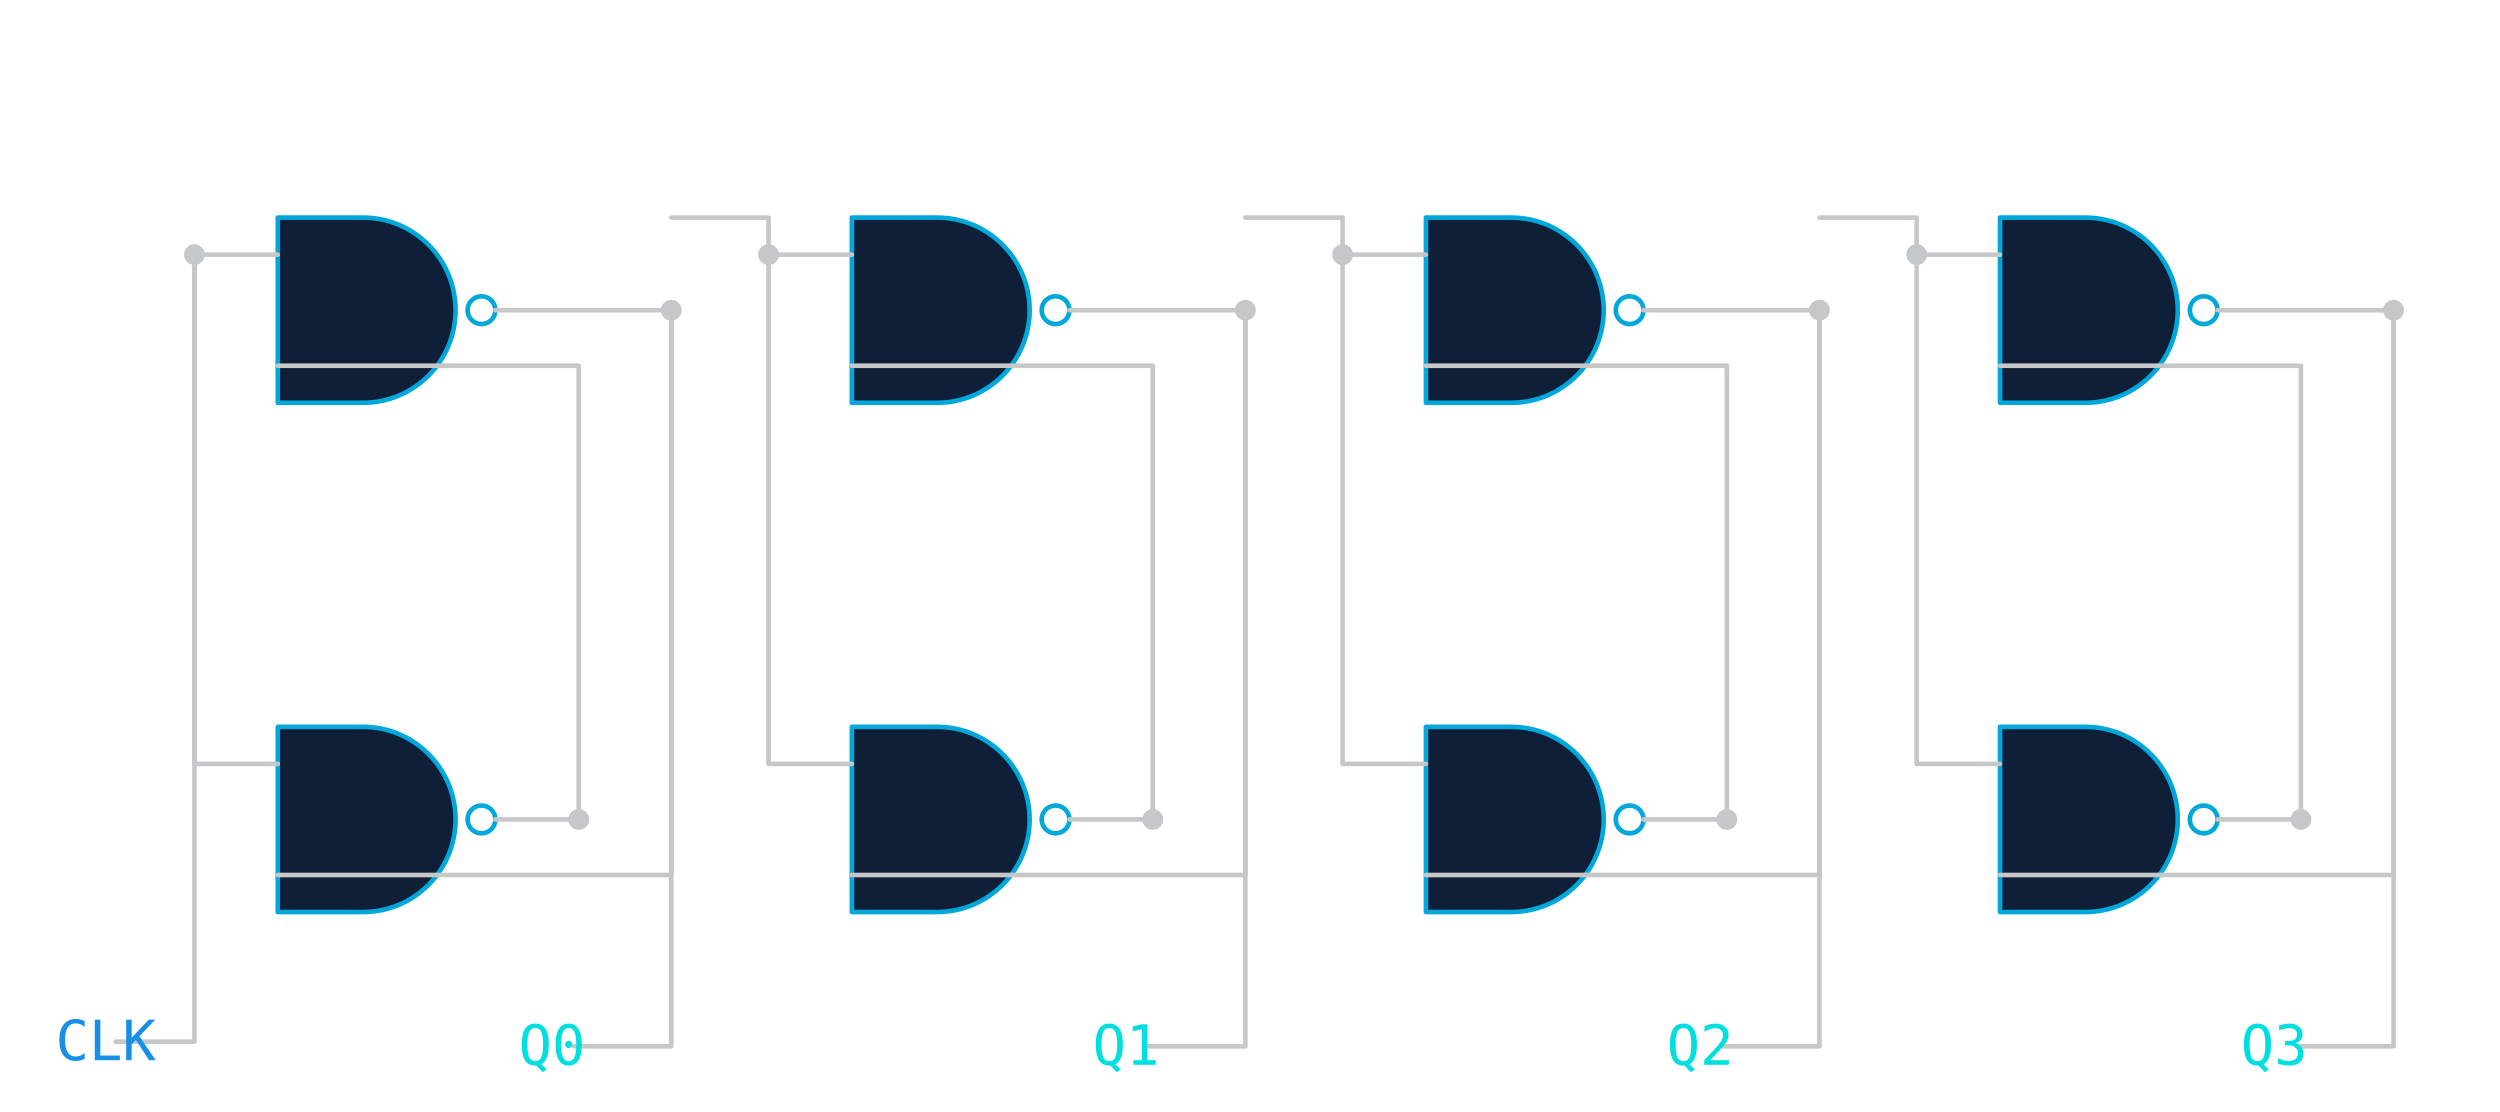
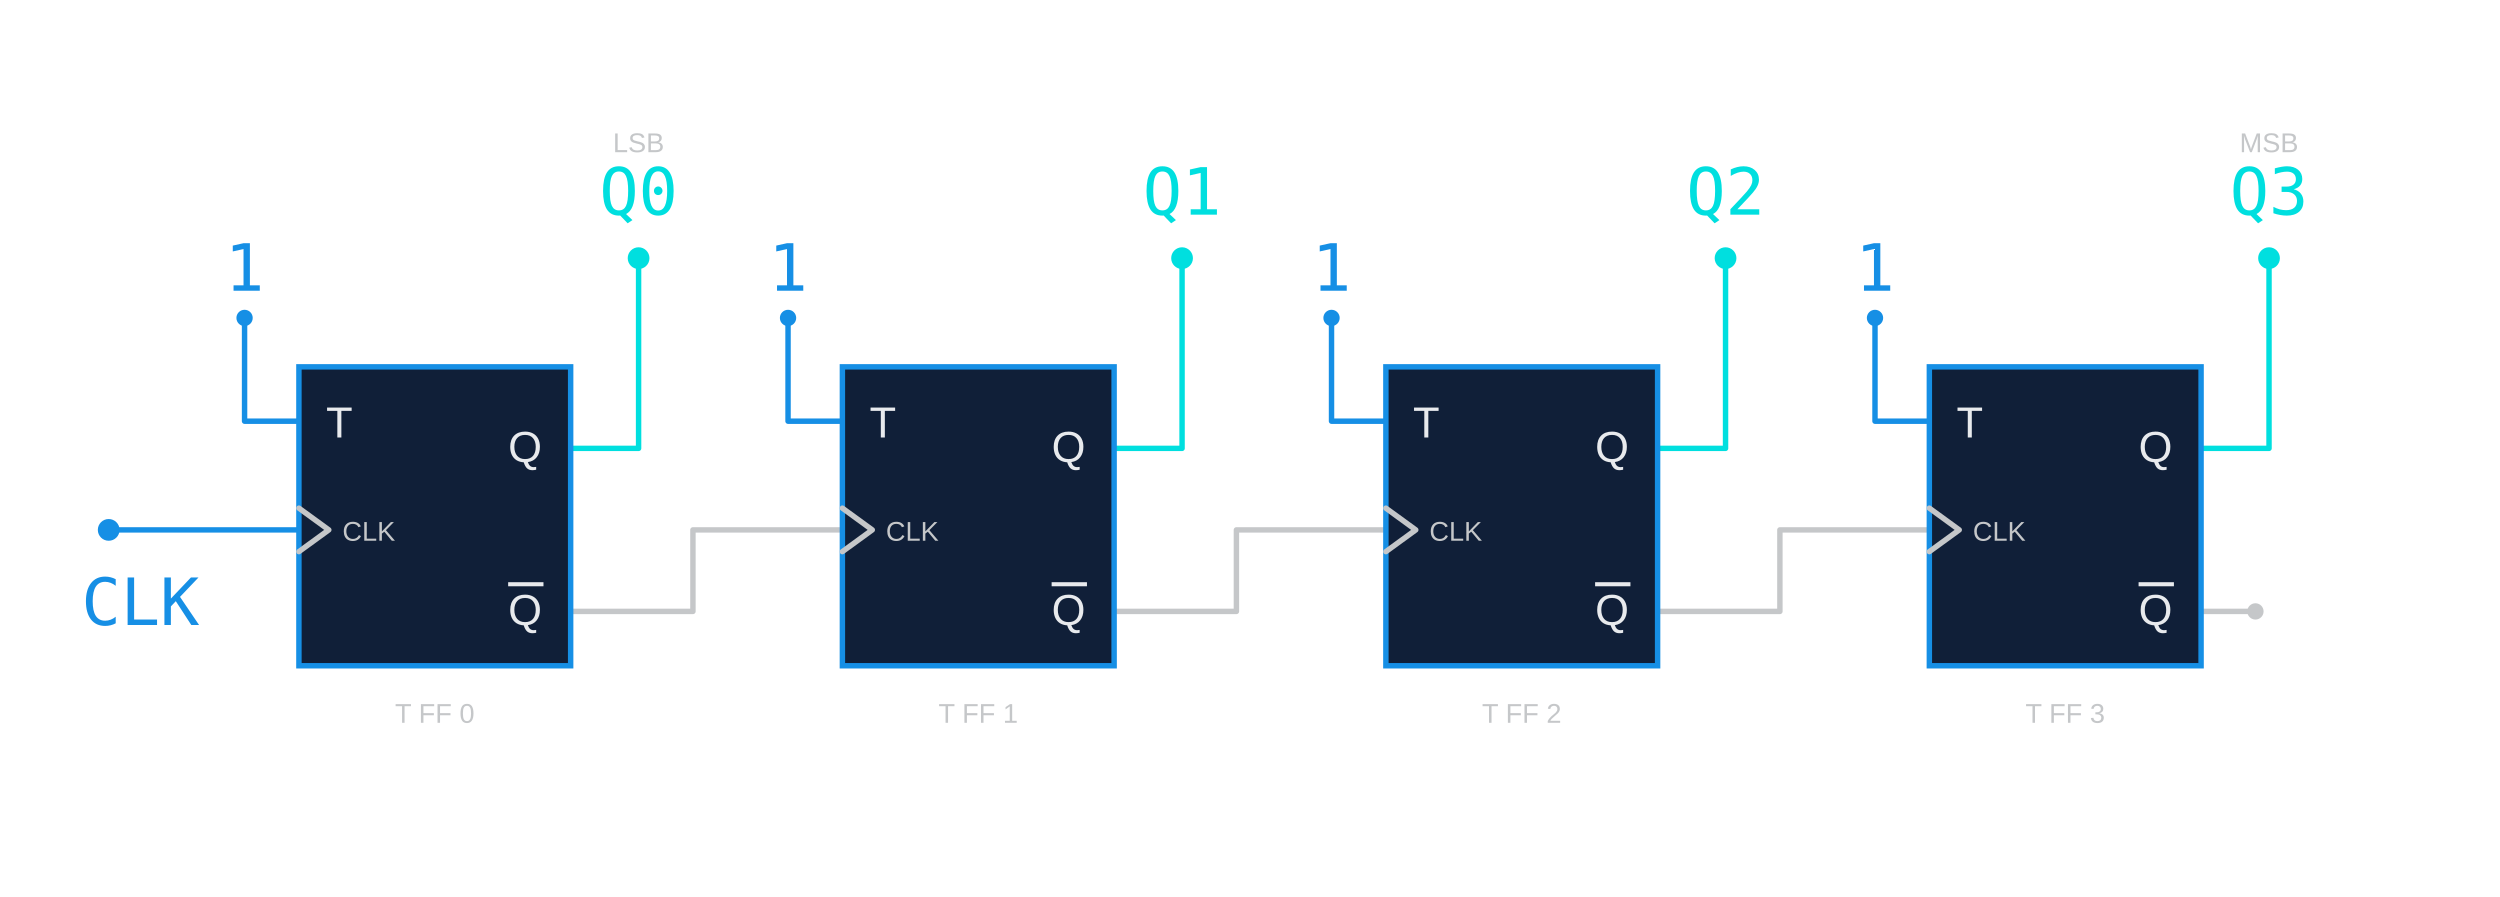
- <svg xmlns="http://www.w3.org/2000/svg" viewBox="0 0 1080 480" role="img" aria-label="Asynchronous Binary Counter circuit diagram">
-   <path d="M120,94 H156.8 A40,40 0 0 1 156.8,174 H120 Z" fill="#101f38" stroke="#00a7da" stroke-width="2" stroke-linejoin="round" />
-   <circle cx="208" cy="134" r="6" fill="none" stroke="#00a7da" stroke-width="2" />
-   <path d="M120,314 H156.8 A40,40 0 0 1 156.8,394 H120 Z" fill="#101f38" stroke="#00a7da" stroke-width="2" stroke-linejoin="round" />
-   <circle cx="208" cy="354" r="6" fill="none" stroke="#00a7da" stroke-width="2" />
-   <path d="M50,450 L84,450 L84,110 L120,110" fill="none" stroke="#c5c7c9" stroke-width="2" stroke-linecap="round" stroke-linejoin="round" />
-   <text x="24" y="458" fill="#168fe5" font-family="Consolas" font-size="24" font-weight="400" text-anchor="start">CLK</text>
-   <path d="M84,110 L84,330 L120,330" fill="none" stroke="#c5c7c9" stroke-width="2" stroke-linecap="round" stroke-linejoin="round" />
-   <circle cx="84" cy="110" r="4.5" fill="#c5c7c9" />
-   <path d="M214,354 L250,354 L250,158 L120,158" fill="none" stroke="#c5c7c9" stroke-width="2" stroke-linecap="round" stroke-linejoin="round" />
-   <path d="M214,134 L290,134 L290,378 L120,378" fill="none" stroke="#c5c7c9" stroke-width="2" stroke-linecap="round" stroke-linejoin="round" />
-   <circle cx="250" cy="354" r="4.5" fill="#c5c7c9" />
-   <circle cx="290" cy="134" r="4.5" fill="#c5c7c9" />
-   <path d="M290,134 L290,452 L248,452" fill="none" stroke="#c5c7c9" stroke-width="2" stroke-linecap="round" stroke-linejoin="round" />
-   <text x="224" y="460" fill="#00dfdf" font-family="Consolas" font-size="24" font-weight="400" text-anchor="start">Q0</text>
-   <path d="M368,94 H404.8 A40,40 0 0 1 404.8,174 H368 Z" fill="#101f38" stroke="#00a7da" stroke-width="2" stroke-linejoin="round" />
-   <circle cx="456" cy="134" r="6" fill="none" stroke="#00a7da" stroke-width="2" />
-   <path d="M368,314 H404.8 A40,40 0 0 1 404.8,394 H368 Z" fill="#101f38" stroke="#00a7da" stroke-width="2" stroke-linejoin="round" />
-   <circle cx="456" cy="354" r="6" fill="none" stroke="#00a7da" stroke-width="2" />
-   <path d="M290,94 L332,94 L332,110 L368,110" fill="none" stroke="#c5c7c9" stroke-width="2" stroke-linecap="round" stroke-linejoin="round" />
-   <path d="M332,110 L332,330 L368,330" fill="none" stroke="#c5c7c9" stroke-width="2" stroke-linecap="round" stroke-linejoin="round" />
-   <circle cx="332" cy="110" r="4.5" fill="#c5c7c9" />
-   <path d="M462,354 L498,354 L498,158 L368,158" fill="none" stroke="#c5c7c9" stroke-width="2" stroke-linecap="round" stroke-linejoin="round" />
-   <path d="M462,134 L538,134 L538,378 L368,378" fill="none" stroke="#c5c7c9" stroke-width="2" stroke-linecap="round" stroke-linejoin="round" />
-   <circle cx="498" cy="354" r="4.5" fill="#c5c7c9" />
-   <circle cx="538" cy="134" r="4.5" fill="#c5c7c9" />
-   <path d="M538,134 L538,452 L496,452" fill="none" stroke="#c5c7c9" stroke-width="2" stroke-linecap="round" stroke-linejoin="round" />
-   <text x="472" y="460" fill="#00dfdf" font-family="Consolas" font-size="24" font-weight="400" text-anchor="start">Q1</text>
-   <path d="M616,94 H652.8 A40,40 0 0 1 652.8,174 H616 Z" fill="#101f38" stroke="#00a7da" stroke-width="2" stroke-linejoin="round" />
-   <circle cx="704" cy="134" r="6" fill="none" stroke="#00a7da" stroke-width="2" />
-   <path d="M616,314 H652.8 A40,40 0 0 1 652.8,394 H616 Z" fill="#101f38" stroke="#00a7da" stroke-width="2" stroke-linejoin="round" />
-   <circle cx="704" cy="354" r="6" fill="none" stroke="#00a7da" stroke-width="2" />
-   <path d="M538,94 L580,94 L580,110 L616,110" fill="none" stroke="#c5c7c9" stroke-width="2" stroke-linecap="round" stroke-linejoin="round" />
-   <path d="M580,110 L580,330 L616,330" fill="none" stroke="#c5c7c9" stroke-width="2" stroke-linecap="round" stroke-linejoin="round" />
-   <circle cx="580" cy="110" r="4.5" fill="#c5c7c9" />
-   <path d="M710,354 L746,354 L746,158 L616,158" fill="none" stroke="#c5c7c9" stroke-width="2" stroke-linecap="round" stroke-linejoin="round" />
-   <path d="M710,134 L786,134 L786,378 L616,378" fill="none" stroke="#c5c7c9" stroke-width="2" stroke-linecap="round" stroke-linejoin="round" />
-   <circle cx="746" cy="354" r="4.5" fill="#c5c7c9" />
-   <circle cx="786" cy="134" r="4.5" fill="#c5c7c9" />
-   <path d="M786,134 L786,452 L744,452" fill="none" stroke="#c5c7c9" stroke-width="2" stroke-linecap="round" stroke-linejoin="round" />
-   <text x="720" y="460" fill="#00dfdf" font-family="Consolas" font-size="24" font-weight="400" text-anchor="start">Q2</text>
-   <path d="M864,94 H900.8 A40,40 0 0 1 900.8,174 H864 Z" fill="#101f38" stroke="#00a7da" stroke-width="2" stroke-linejoin="round" />
-   <circle cx="952" cy="134" r="6" fill="none" stroke="#00a7da" stroke-width="2" />
-   <path d="M864,314 H900.8 A40,40 0 0 1 900.8,394 H864 Z" fill="#101f38" stroke="#00a7da" stroke-width="2" stroke-linejoin="round" />
-   <circle cx="952" cy="354" r="6" fill="none" stroke="#00a7da" stroke-width="2" />
-   <path d="M786,94 L828,94 L828,110 L864,110" fill="none" stroke="#c5c7c9" stroke-width="2" stroke-linecap="round" stroke-linejoin="round" />
-   <path d="M828,110 L828,330 L864,330" fill="none" stroke="#c5c7c9" stroke-width="2" stroke-linecap="round" stroke-linejoin="round" />
-   <circle cx="828" cy="110" r="4.5" fill="#c5c7c9" />
-   <path d="M958,354 L994,354 L994,158 L864,158" fill="none" stroke="#c5c7c9" stroke-width="2" stroke-linecap="round" stroke-linejoin="round" />
-   <path d="M958,134 L1034,134 L1034,378 L864,378" fill="none" stroke="#c5c7c9" stroke-width="2" stroke-linecap="round" stroke-linejoin="round" />
-   <circle cx="994" cy="354" r="4.5" fill="#c5c7c9" />
-   <circle cx="1034" cy="134" r="4.5" fill="#c5c7c9" />
-   <path d="M1034,134 L1034,452 L992,452" fill="none" stroke="#c5c7c9" stroke-width="2" stroke-linecap="round" stroke-linejoin="round" />
-   <text x="968" y="460" fill="#00dfdf" font-family="Consolas" font-size="24" font-weight="400" text-anchor="start">Q3</text>
+ <svg xmlns="http://www.w3.org/2000/svg" viewBox="0 0 920 330">
+   <style>
+     .body{fill:#101f38;stroke:#168fe5;stroke-width:2}
+     .input{fill:none;stroke:#168fe5;stroke-width:2;stroke-linecap:round;stroke-linejoin:round}
+     .output{fill:none;stroke:#00dfdf;stroke-width:2;stroke-linecap:round;stroke-linejoin:round}
+     .wire{fill:none;stroke:#c5c7c9;stroke-width:2;stroke-linecap:round;stroke-linejoin:round}
+     .signal{font-family:Consolas,monospace;font-size:24px}
+     .pin{fill:#e8eaed;font-family:Arial,sans-serif;font-size:16px}
+     .note{fill:#c5c7c9;font-family:Arial,sans-serif;font-size:10px}
+     .title{fill:#e8eaed;font-family:Arial,sans-serif;font-size:16px;font-weight:bold}
+   </style>
+   <g class="signal" fill="#00dfdf" text-anchor="middle">
+     <text x="235" y="79">Q0</text>
+     <text x="435" y="79">Q1</text>
+     <text x="635" y="79">Q2</text>
+     <text x="835" y="79">Q3</text>
+   </g>
+   <text x="235" y="56" text-anchor="middle" class="note">LSB</text>
+   <text x="835" y="56" text-anchor="middle" class="note">MSB</text>
+   <g class="input">
+     <path d="M90 117V155H110" />
+     <path d="M290 117V155H310" />
+     <path d="M490 117V155H510" />
+     <path d="M690 117V155H710" />
+     <path d="M40 195H110" />
+   </g>
+   <g class="signal" fill="#168fe5" text-anchor="middle">
+     <text x="90" y="107">1</text>
+     <text x="290" y="107">1</text>
+     <text x="490" y="107">1</text>
+     <text x="690" y="107">1</text>
+   </g>
+   <text x="30" y="230" class="signal" fill="#168fe5">CLK</text>
+   <circle cx="40" cy="195" r="4" fill="#168fe5" />
+   <g class="wire">
+     <path d="M210 225H255V195H310" />
+     <path d="M410 225H455V195H510" />
+     <path d="M610 225H655V195H710" />
+     <path d="M810 225H830" />
+   </g>
+   <g class="output">
+     <path d="M210 165H235V95" />
+     <path d="M410 165H435V95" />
+     <path d="M610 165H635V95" />
+     <path d="M810 165H835V95" />
+   </g>
+   <g class="body">
+     <rect x="110" y="135" width="100" height="110" />
+     <rect x="310" y="135" width="100" height="110" />
+     <rect x="510" y="135" width="100" height="110" />
+     <rect x="710" y="135" width="100" height="110" />
+   </g>
+   <g class="wire">
+     <path d="M110 187L121 195L110 203" />
+     <path d="M310 187L321 195L310 203" />
+     <path d="M510 187L521 195L510 203" />
+     <path d="M710 187L721 195L710 203" />
+   </g>
+   <g class="pin">
+     <text x="120" y="161">T</text>
+     <text x="320" y="161">T</text>
+     <text x="520" y="161">T</text>
+     <text x="720" y="161">T</text>
+     <text x="187" y="170">Q</text>
+     <text x="387" y="170">Q</text>
+     <text x="587" y="170">Q</text>
+     <text x="787" y="170">Q</text>
+     <text x="187" y="230">Q</text>
+     <text x="387" y="230">Q</text>
+     <text x="587" y="230">Q</text>
+     <text x="787" y="230">Q</text>
+   </g>
+   <g fill="none" stroke="#e8eaed" stroke-width="1.5">
+     <path d="M187 215H200" />
+     <path d="M387 215H400" />
+     <path d="M587 215H600" />
+     <path d="M787 215H800" />
+   </g>
+   <g class="note">
+     <text x="126" y="199">CLK</text>
+     <text x="326" y="199">CLK</text>
+     <text x="526" y="199">CLK</text>
+     <text x="726" y="199">CLK</text>
+     <text x="160" y="266" text-anchor="middle">T FF 0</text>
+     <text x="360" y="266" text-anchor="middle">T FF 1</text>
+     <text x="560" y="266" text-anchor="middle">T FF 2</text>
+     <text x="760" y="266" text-anchor="middle">T FF 3</text>
+   </g>
+   <g fill="#168fe5">
+     <circle cx="90" cy="117" r="3" />
+     <circle cx="290" cy="117" r="3" />
+     <circle cx="490" cy="117" r="3" />
+     <circle cx="690" cy="117" r="3" />
+   </g>
+   <g fill="#00dfdf">
+     <circle cx="235" cy="95" r="4" />
+     <circle cx="435" cy="95" r="4" />
+     <circle cx="635" cy="95" r="4" />
+     <circle cx="835" cy="95" r="4" />
+   </g>
+   <circle cx="830" cy="225" r="3" fill="#c5c7c9" />
</svg>
